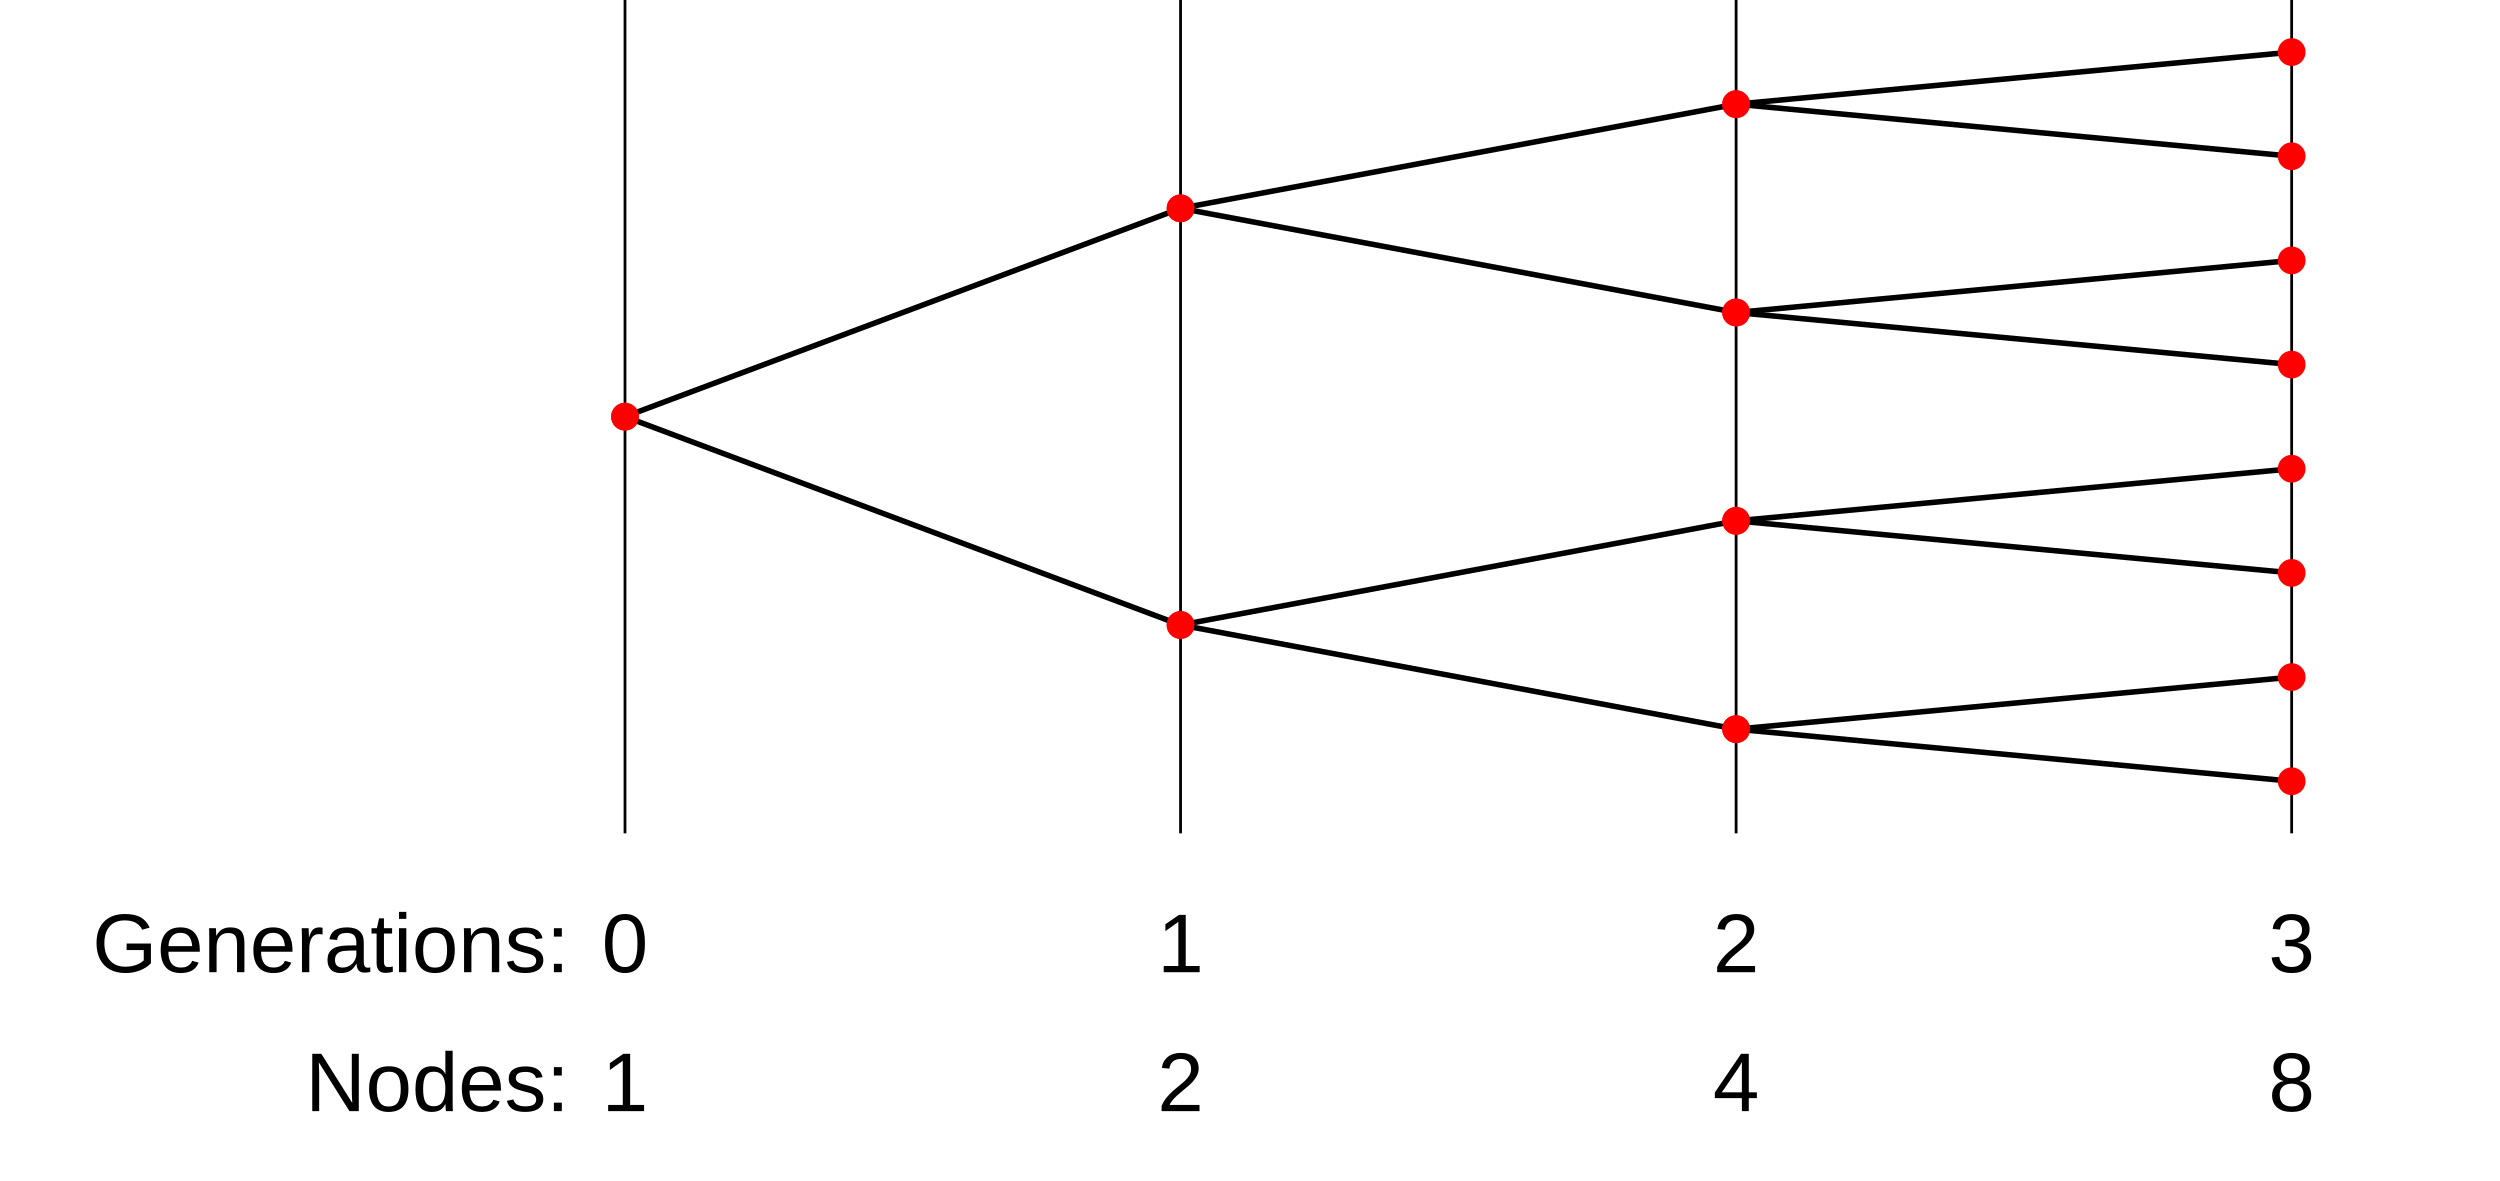
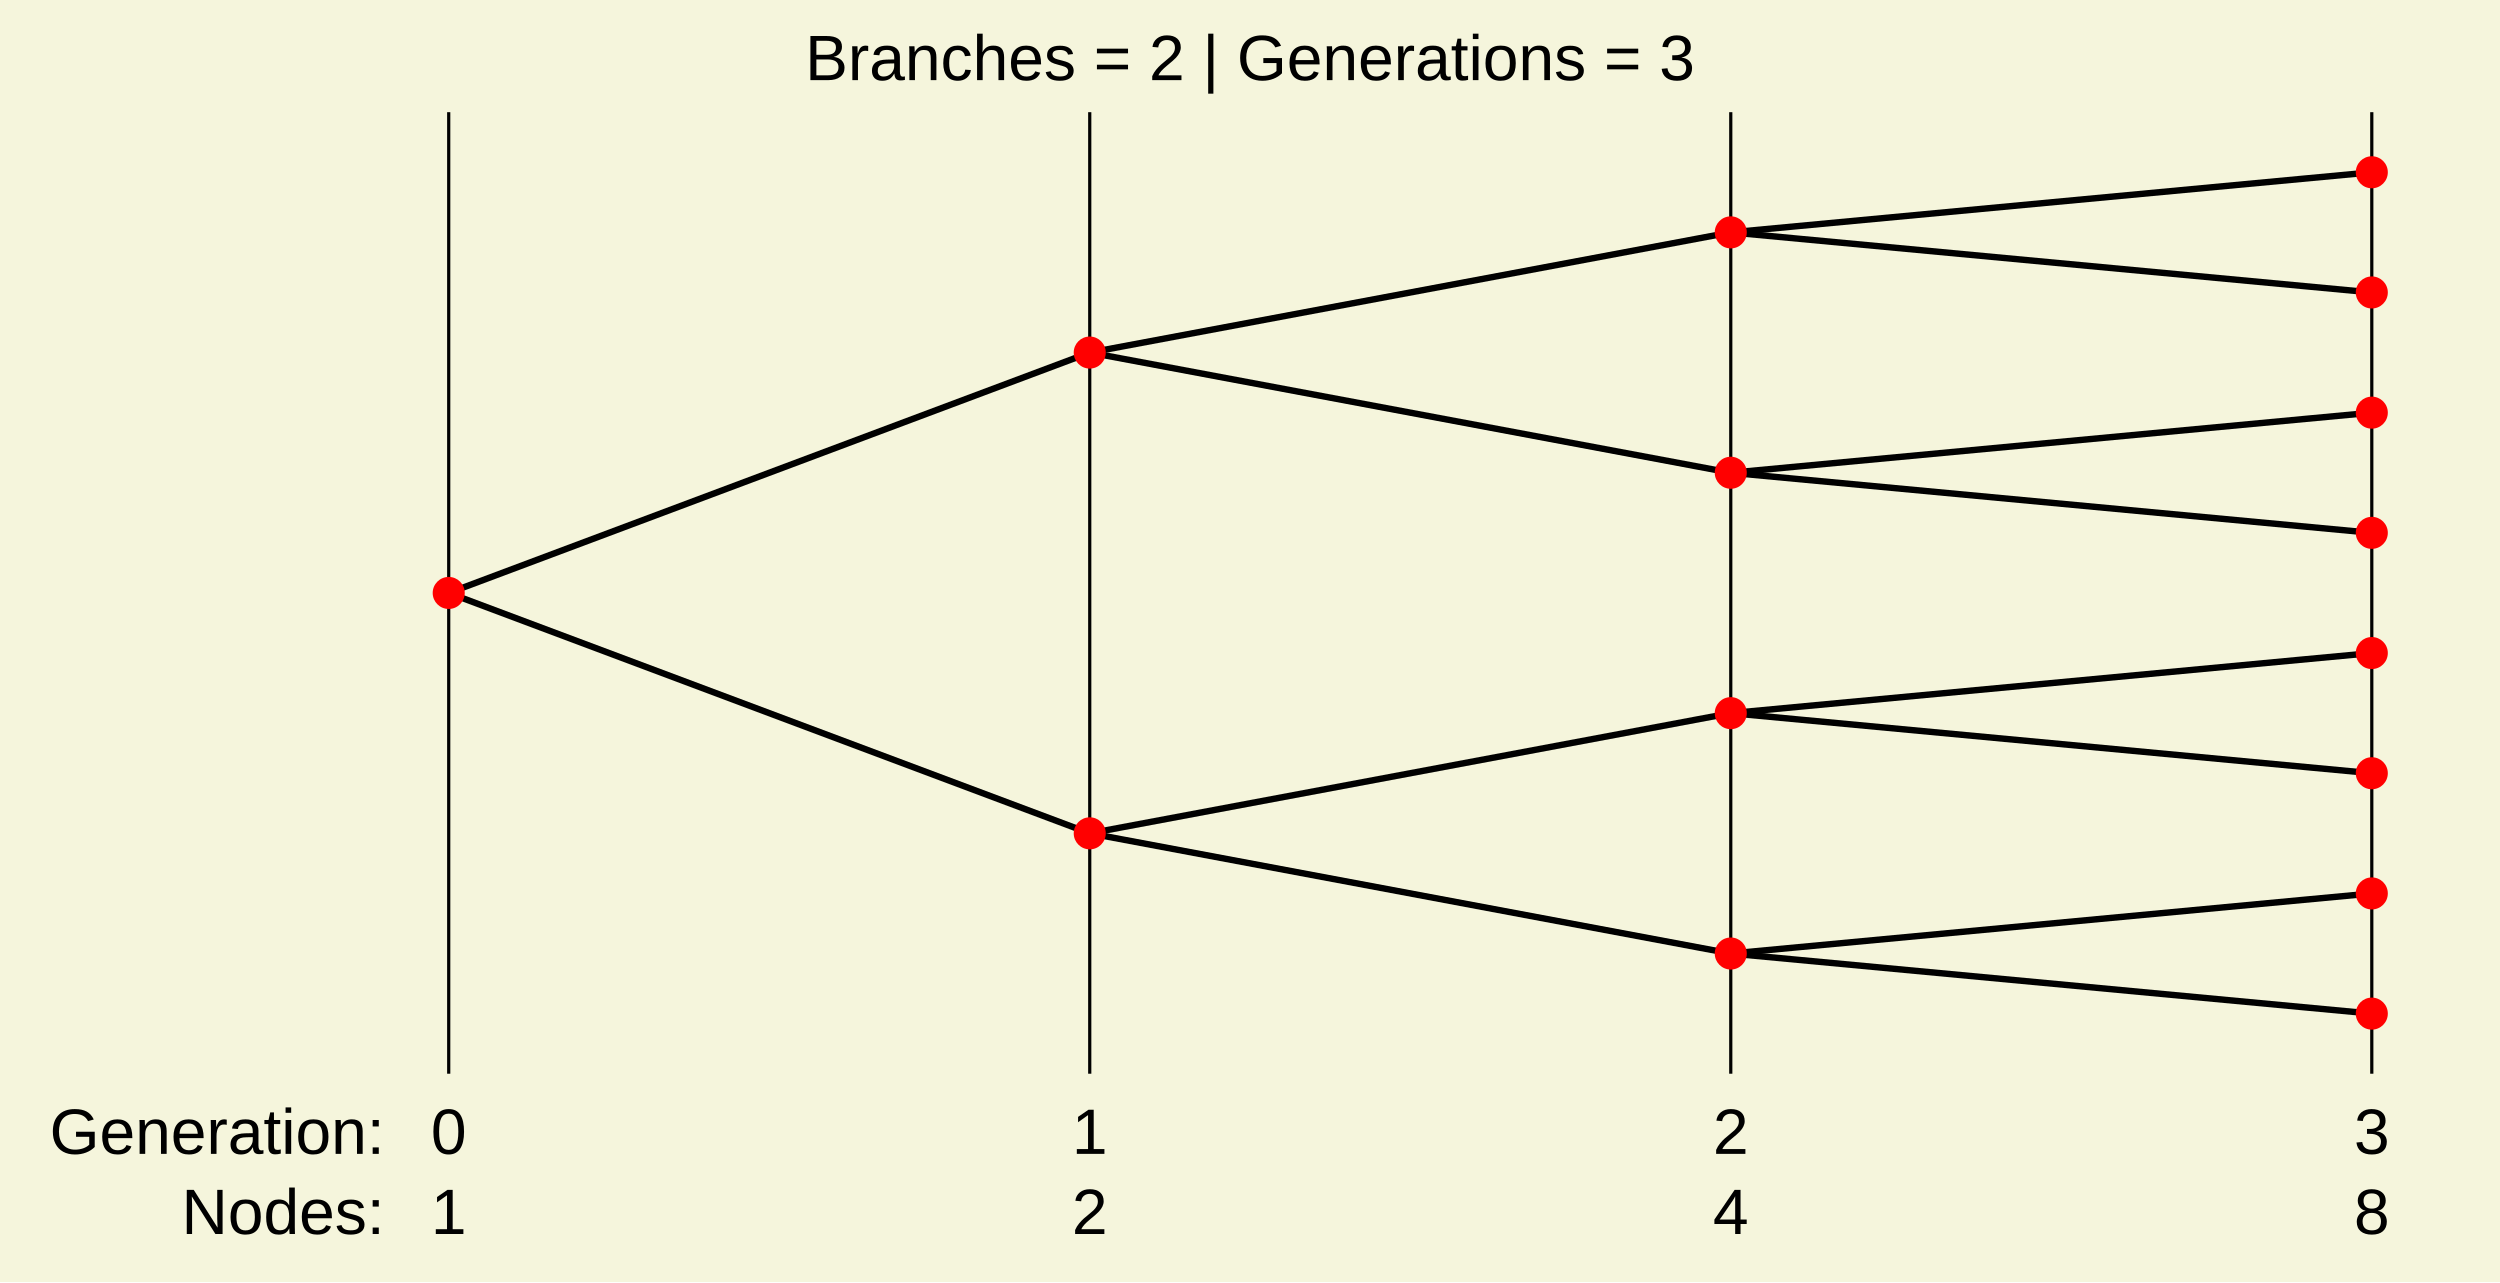
- <svg xmlns="http://www.w3.org/2000/svg" width="900" height="425" viewBox="-150 0 750 425">
-   <line x1="0" y1="0" x2="0" y2="300" style="stroke:black;stroke-width:1" />
-   <text x="0" y="350" fill="black" text-anchor="middle" alignment-baseline="central" font-family="Arial" font-size="30">0</text>
-   <text x="0" y="400" fill="black" text-anchor="middle" alignment-baseline="central" font-family="Arial" font-size="30">1</text>
-   <line x1="0" y1="150" x2="200" y2="75" style="stroke:black;stroke-width:2" />
-   <circle cx="0" cy="150" r="5" fill="red" />
-   <line x1="0" y1="150" x2="200" y2="225" style="stroke:black;stroke-width:2" />
-   <circle cx="0" cy="150" r="5" fill="red" />
-   <line x1="200" y1="0" x2="200" y2="300" style="stroke:black;stroke-width:1" />
-   <text x="200" y="350" fill="black" text-anchor="middle" alignment-baseline="central" font-family="Arial" font-size="30">1</text>
-   <text x="200" y="400" fill="black" text-anchor="middle" alignment-baseline="central" font-family="Arial" font-size="30">2</text>
-   <line x1="200" y1="75" x2="400" y2="37.5" style="stroke:black;stroke-width:2" />
-   <circle cx="200" cy="75" r="5" fill="red" />
-   <line x1="200" y1="75" x2="400" y2="112.5" style="stroke:black;stroke-width:2" />
-   <circle cx="200" cy="75" r="5" fill="red" />
-   <line x1="200" y1="225" x2="400" y2="187.5" style="stroke:black;stroke-width:2" />
-   <circle cx="200" cy="225" r="5" fill="red" />
-   <line x1="200" y1="225" x2="400" y2="262.5" style="stroke:black;stroke-width:2" />
-   <circle cx="200" cy="225" r="5" fill="red" />
-   <line x1="400" y1="0" x2="400" y2="300" style="stroke:black;stroke-width:1" />
-   <text x="400" y="350" fill="black" text-anchor="middle" alignment-baseline="central" font-family="Arial" font-size="30">2</text>
-   <text x="400" y="400" fill="black" text-anchor="middle" alignment-baseline="central" font-family="Arial" font-size="30">4</text>
-   <line x1="400" y1="37.5" x2="600" y2="18.75" style="stroke:black;stroke-width:2" />
-   <circle cx="400" cy="37.5" r="5" fill="red" />
-   <line x1="400" y1="37.5" x2="600" y2="56.25" style="stroke:black;stroke-width:2" />
-   <circle cx="400" cy="37.5" r="5" fill="red" />
-   <line x1="400" y1="112.5" x2="600" y2="93.75" style="stroke:black;stroke-width:2" />
-   <circle cx="400" cy="112.5" r="5" fill="red" />
-   <line x1="400" y1="112.5" x2="600" y2="131.25" style="stroke:black;stroke-width:2" />
-   <circle cx="400" cy="112.5" r="5" fill="red" />
-   <line x1="400" y1="187.5" x2="600" y2="168.75" style="stroke:black;stroke-width:2" />
-   <circle cx="400" cy="187.5" r="5" fill="red" />
-   <line x1="400" y1="187.5" x2="600" y2="206.25" style="stroke:black;stroke-width:2" />
-   <circle cx="400" cy="187.5" r="5" fill="red" />
-   <line x1="400" y1="262.5" x2="600" y2="243.75" style="stroke:black;stroke-width:2" />
-   <circle cx="400" cy="262.5" r="5" fill="red" />
-   <line x1="400" y1="262.5" x2="600" y2="281.25" style="stroke:black;stroke-width:2" />
-   <circle cx="400" cy="262.5" r="5" fill="red" />
-   <line x1="600" y1="0" x2="600" y2="300" style="stroke:black;stroke-width:1" />
-   <text x="600" y="350" fill="black" text-anchor="middle" alignment-baseline="central" font-family="Arial" font-size="30">3</text>
-   <text x="600" y="400" fill="black" text-anchor="middle" alignment-baseline="central" font-family="Arial" font-size="30">8</text>
-   <circle cx="600" cy="18.75" r="5" fill="red" />
-   <circle cx="600" cy="56.25" r="5" fill="red" />
-   <circle cx="600" cy="93.75" r="5" fill="red" />
-   <circle cx="600" cy="131.25" r="5" fill="red" />
-   <circle cx="600" cy="168.75" r="5" fill="red" />
-   <circle cx="600" cy="206.25" r="5" fill="red" />
-   <circle cx="600" cy="243.75" r="5" fill="red" />
-   <circle cx="600" cy="281.25" r="5" fill="red" />
-   <text x="-20" y="350" fill="black" text-anchor="end" alignment-baseline="central" font-family="Arial" font-size="30">Generations: </text>
-   <text x="-20" y="400" fill="black" text-anchor="end" alignment-baseline="central" font-family="Arial" font-size="30">Nodes: </text>
+ <svg xmlns="http://www.w3.org/2000/svg" xmlns:xlink="http://www.w3.org/1999/xlink" id="tree" width="780" height="400">
+   <style>
+ text {font-family: Arial, Helvetica, sans-serif; font-size: 20; fill: black;}
+ #vline {stroke:black; stroke-width:1}
+ .bline {stroke:black; stroke-width:2}
+ .gntext {text-anchor: middle;}
+ .heads {text-anchor: end;}
+ </style>
+   <defs>
+     <circle id="blob" cx="0" cy="0" r="5" fill="red" />
+     <line id="vline" x1="0" y1="0" x2="0" y2="300" />
+   </defs>
+   <rect width="780" height="400" fill="beige" />
+   <text x="50%" y="25" class="gntext">Branches = 2 | Generations = 3</text>
+   <g transform="translate(140,35)">
+     <use x="0" y="0" xlink:href="#vline" />
+     <text x="0" y="325" class="gntext">0</text>
+     <text x="0" y="350" class="gntext">1</text>
+     <line x1="0" y1="150" x2="200" y2="75" class="bline" />
+     <line x1="0" y1="150" x2="200" y2="225" class="bline" />
+     <use x="0" y="150" xlink:href="#blob" />
+     <use x="200" y="0" xlink:href="#vline" />
+     <text x="200" y="325" class="gntext">1</text>
+     <text x="200" y="350" class="gntext">2</text>
+     <line x1="200" y1="75" x2="400" y2="37.5" class="bline" />
+     <line x1="200" y1="75" x2="400" y2="112.5" class="bline" />
+     <use x="200" y="75" xlink:href="#blob" />
+     <line x1="200" y1="225" x2="400" y2="187.5" class="bline" />
+     <line x1="200" y1="225" x2="400" y2="262.5" class="bline" />
+     <use x="200" y="225" xlink:href="#blob" />
+     <use x="400" y="0" xlink:href="#vline" />
+     <text x="400" y="325" class="gntext">2</text>
+     <text x="400" y="350" class="gntext">4</text>
+     <line x1="400" y1="37.5" x2="600" y2="18.75" class="bline" />
+     <line x1="400" y1="37.5" x2="600" y2="56.25" class="bline" />
+     <use x="400" y="37.5" xlink:href="#blob" />
+     <line x1="400" y1="112.5" x2="600" y2="93.75" class="bline" />
+     <line x1="400" y1="112.5" x2="600" y2="131.25" class="bline" />
+     <use x="400" y="112.5" xlink:href="#blob" />
+     <line x1="400" y1="187.5" x2="600" y2="168.75" class="bline" />
+     <line x1="400" y1="187.5" x2="600" y2="206.25" class="bline" />
+     <use x="400" y="187.5" xlink:href="#blob" />
+     <line x1="400" y1="262.5" x2="600" y2="243.75" class="bline" />
+     <line x1="400" y1="262.5" x2="600" y2="281.25" class="bline" />
+     <use x="400" y="262.5" xlink:href="#blob" />
+     <use x="600" y="0" xlink:href="#vline" />
+     <text x="600" y="325" class="gntext">3</text>
+     <text x="600" y="350" class="gntext">8</text>
+     <use x="600" y="18.75" xlink:href="#blob" />
+     <use x="600" y="56.25" xlink:href="#blob" />
+     <use x="600" y="93.75" xlink:href="#blob" />
+     <use x="600" y="131.25" xlink:href="#blob" />
+     <use x="600" y="168.75" xlink:href="#blob" />
+     <use x="600" y="206.25" xlink:href="#blob" />
+     <use x="600" y="243.75" xlink:href="#blob" />
+     <use x="600" y="281.25" xlink:href="#blob" />
+     <text x="-20" y="325" class="heads">Generation: </text>
+     <text x="-20" y="350" class="heads">Nodes: </text>
+   </g>
</svg>
